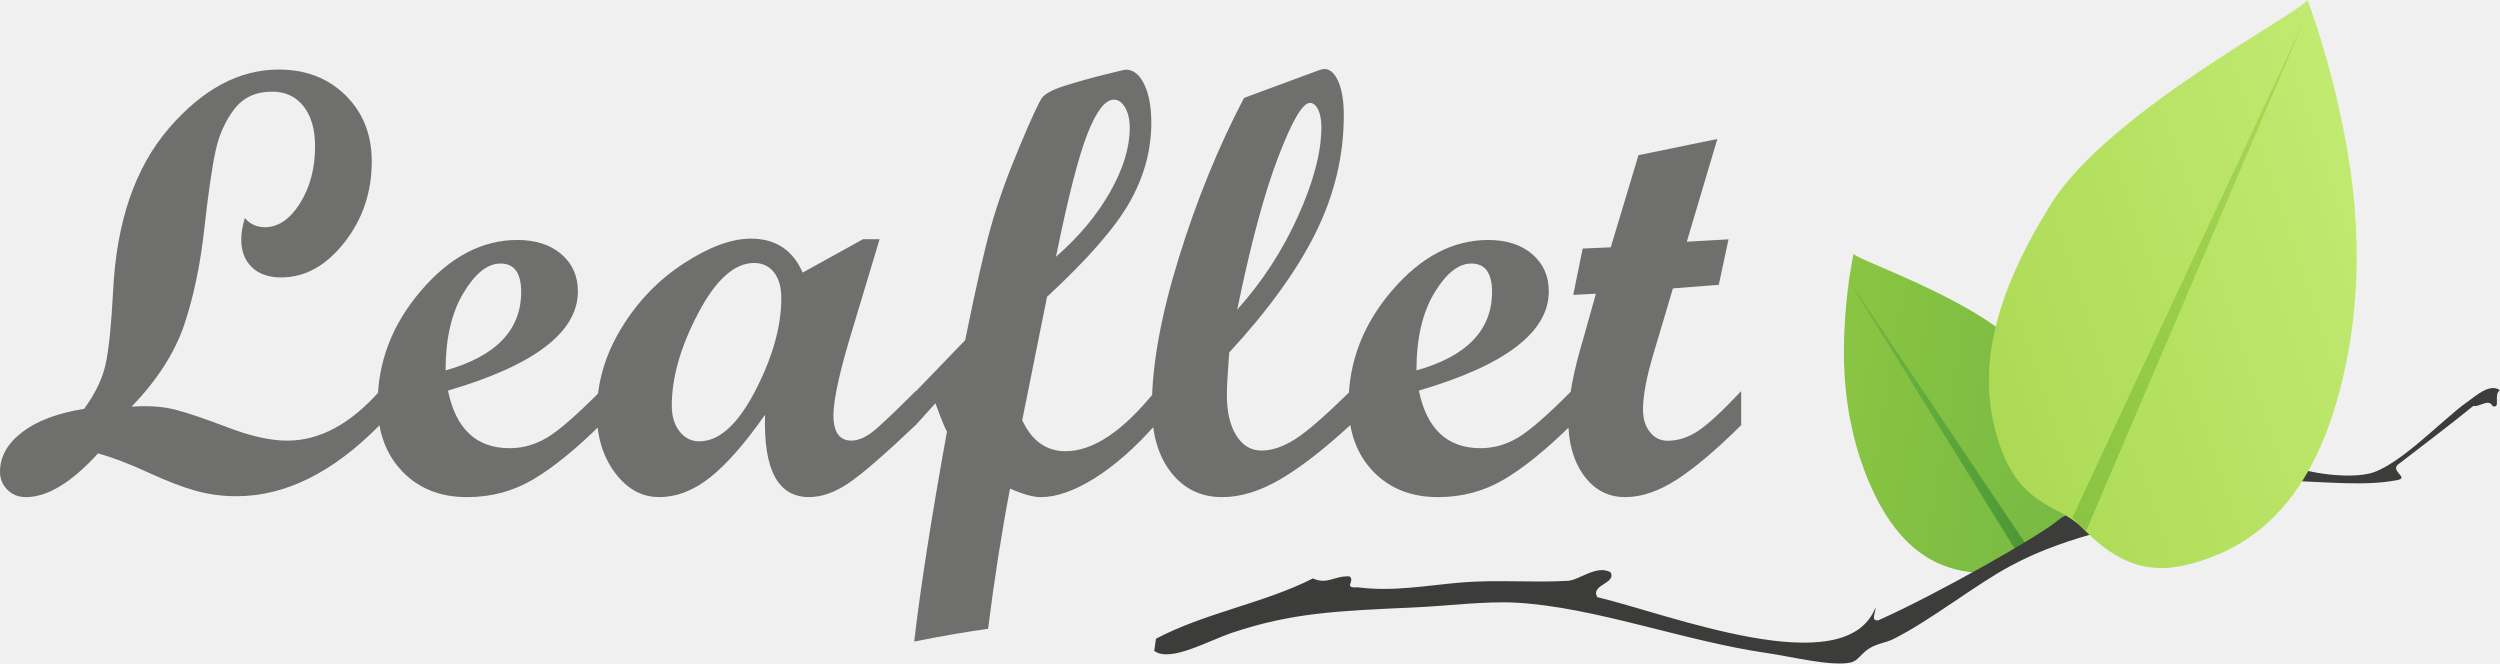
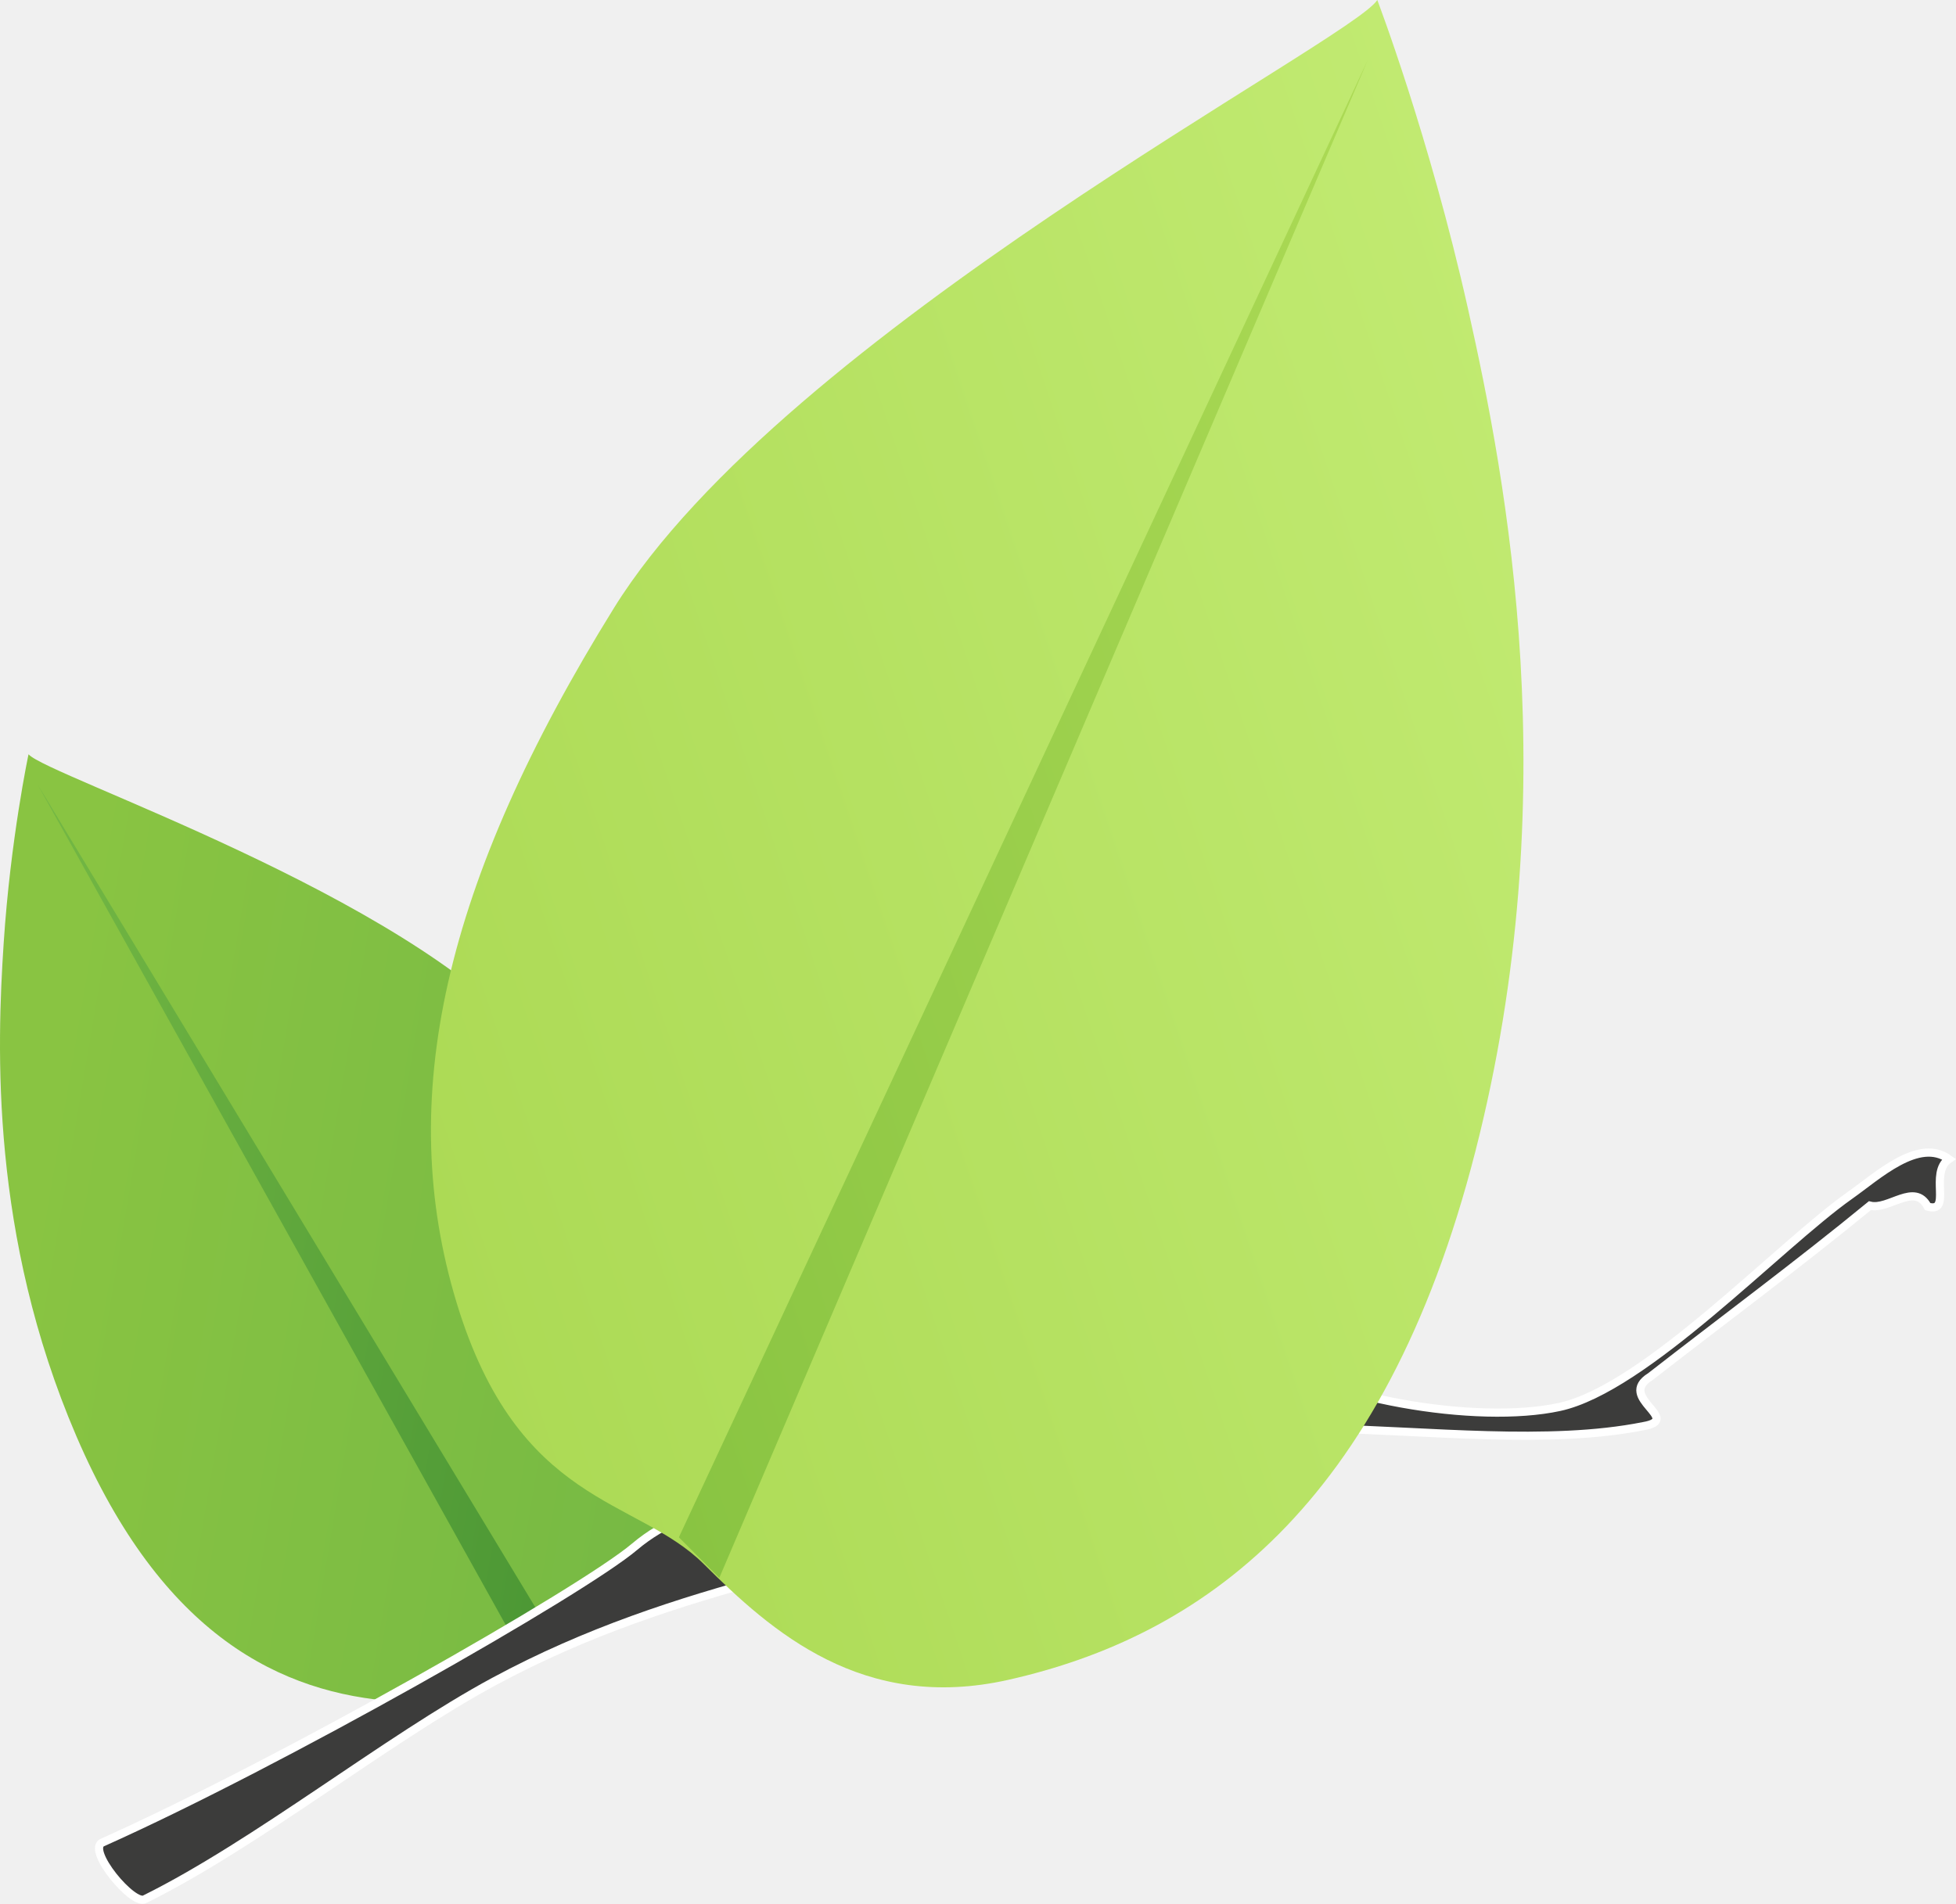
- <svg xmlns="http://www.w3.org/2000/svg" aria-label="Leaflet" role="img" viewBox="0 0 909.493 241.328">
-   <path fill="#6f6f6e" d="M138.146 154.633c-16.973 17.26-34.34 25.89-52.1 25.89-5.156 0-10.116-.665-14.878-1.99-4.764-1.323-10.564-3.56-17.402-6.712-6.84-3.15-12.874-5.44-18.1-6.87-9.67 10.6-18.407 15.9-26.212 15.9-2.723 0-4.98-.89-6.768-2.68C.896 176.37 0 174.19 0 171.61c0-5.44 2.667-10.225 8.003-14.34 5.334-4.12 12.872-6.967 22.612-8.54 4.082-5.59 6.695-11.05 7.842-16.386 1.145-5.33 2.04-14.12 2.686-26.37 1.217-25.203 7.966-44.952 20.25-59.24 12.28-14.286 25.62-21.43 40.014-21.43 9.883 0 17.993 3.134 24.33 9.4 6.34 6.267 9.508 14.27 9.508 24.01 0 11.242-3.33 21.09-9.99 29.54s-14.324 12.675-22.988 12.675c-4.512 0-8.057-1.24-10.635-3.71-2.578-2.47-3.867-5.86-3.867-10.15 0-2.22.43-4.8 1.29-7.74 1.933 2.22 4.366 3.33 7.304 3.33 4.86 0 9.13-2.9 12.78-8.7 3.65-5.8 5.48-12.71 5.48-20.74 0-6.16-1.4-11.01-4.19-14.56-2.79-3.55-6.62-5.32-11.48-5.32-5.87 0-10.43 2.11-13.69 6.34s-5.53 9.272-6.82 15.15c-1.29 5.87-2.66 15.36-4.12 28.47-1.46 13.1-3.89 24.72-7.3 34.852-3.42 10.13-9.79 20.065-19.13 29.8 6.09-.43 11.37-.07 15.84 1.08 4.47 1.143 10.88 3.31 19.23 6.495 8.34 3.19 15.52 4.78 21.53 4.78 11.74 0 22.95-6.01 33.62-18.04v12.35zm80.244 0c-9.096 8.953-17.26 15.56-24.492 19.818-7.234 4.26-15.22 6.4-23.955 6.4-9.74 0-17.6-3.11-23.58-9.34-5.98-6.23-8.97-14.43-8.97-24.6 0-15.18 5.265-28.91 15.792-41.19 10.527-12.28 22.2-18.42 35.02-18.42 6.66 0 11.994 1.72 16.006 5.16 4.01 3.44 6.02 7.95 6.02 13.54 0 14.83-15.75 26.86-47.26 36.1 2.87 13.97 10.35 20.95 22.45 20.95 4.73 0 9.24-1.27 13.54-3.81 4.3-2.54 10.78-8.18 19.45-16.92v12.36zM162.1 134.76c18.333-5.156 27.5-14.68 27.5-28.575 0-6.875-2.507-10.313-7.52-10.313-4.726 0-9.237 3.6-13.534 10.796-4.297 7.197-6.445 16.562-6.445 28.092zm171.017 19.873c-11.46 10.887-19.658 17.977-24.6 21.27-4.942 3.293-9.668 4.94-14.18 4.94-11.316 0-16.65-9.99-16.006-29.97-7.16 10.242-13.76 17.797-19.81 22.666-6.05 4.86-12.3 7.3-18.74 7.3-6.3 0-11.65-2.96-16.06-8.87-4.4-5.91-6.6-13.16-6.6-21.75 0-10.75 2.96-20.99 8.87-30.73 5.91-9.74 13.48-17.62 22.72-23.64 9.24-6.02 17.4-9.03 24.49-9.03 8.95 0 15.22 4.12 18.8 12.35l21.96-12.14h6.03l-9.47 31.48c-4.88 15.83-7.32 26.68-7.32 32.55 0 6.15 2.18 9.23 6.55 9.23 2.79 0 5.87-1.49 9.23-4.46 3.36-2.97 8.09-7.5 14.17-13.59v12.36zm-78.633 5.908c7.16 0 13.91-6.1 20.25-18.31 6.337-12.21 9.506-23.47 9.506-33.78 0-4.01-.896-7.14-2.686-9.4-1.79-2.25-4.19-3.38-7.197-3.38-7.162 0-13.948 6.09-20.356 18.27-6.41 12.18-9.61 23.39-9.61 33.63 0 3.87.95 7 2.85 9.4 1.9 2.4 4.31 3.6 7.25 3.6zm165.752-5.9c-7.44 8.38-14.808 14.84-22.104 19.39-7.296 4.55-13.806 6.82-19.53 6.82-2.718 0-6.437-1.03-11.157-3.1-3.02 15.75-5.682 32.76-7.983 51.01-7.456 1.01-16.417 2.55-26.882 4.63 2.29-19.62 6.266-45.08 11.922-76.37-.79-1.36-2.186-4.79-4.19-10.31l-7.195 7.95h-2.47v-9.67l20.478-21.23c3.892-19.21 7.056-33.12 9.492-41.71 2.434-8.59 5.836-18.1 10.205-28.52 4.367-10.42 7.125-16.4 8.27-17.94 1.146-1.54 3.922-3.01 8.326-4.4 4.404-1.39 9.112-2.72 14.126-3.97 5.012-1.25 7.697-1.88 8.057-1.88 2.73 0 4.95 1.77 6.66 5.32 1.72 3.54 2.58 8.21 2.58 14.007 0 10.02-2.64 19.677-7.93 28.977s-15.29 20.74-30 34.334l-9.03 44.9c3.5 7.51 8.76 11.267 15.76 11.267 10.01 0 20.88-7.27 32.6-21.81v12.357zM384.16 93.41c8.372-7.305 14.937-15.164 19.698-23.58 4.76-8.415 7.14-16.168 7.14-23.26 0-3.007-.554-5.478-1.66-7.41-1.107-1.935-2.48-2.9-4.122-2.9-3.142 0-6.338 4.12-9.586 12.36-3.25 8.24-7.073 23.17-11.47 44.79zm107.082 61.23c-9.74 8.95-18.28 15.56-25.62 19.816-7.342 4.26-14.34 6.395-21 6.395-7.665 0-13.842-2.97-18.53-8.91-4.692-5.94-7.037-13.93-7.037-23.95 0-15.04 3.258-33.08 9.775-54.14 6.516-21.05 14.43-40.46 23.74-58.22l27.285-10.1c.86-.28 1.504-.43 1.934-.43 2.07 0 3.77 1.53 5.1 4.57 1.32 3.05 1.98 7.15 1.98 12.3 0 14.61-3.37 28.76-10.1 42.44-6.73 13.68-17.26 28.29-31.58 43.83-.58 7.45-.86 12.57-.86 15.36 0 6.23 1.14 11.17 3.44 14.83 2.29 3.65 5.33 5.48 9.13 5.48 3.87 0 7.98-1.4 12.35-4.19 4.36-2.79 11.02-8.59 19.98-17.4v12.356zM450.1 112.63c9.093-10.11 16.47-21.442 22.128-33.994 5.656-12.55 8.486-23.342 8.486-32.38 0-2.653-.395-4.786-1.182-6.4-.79-1.614-1.79-2.42-3.008-2.42-2.65 0-6.5 6.597-11.548 19.793-5.048 13.19-10.008 31.66-14.877 55.4zm121.493 42.003c-9.096 8.953-17.26 15.56-24.492 19.818-7.23 4.26-15.21 6.4-23.95 6.4-9.74 0-17.6-3.11-23.58-9.34-5.98-6.23-8.97-14.43-8.97-24.6 0-15.18 5.27-28.91 15.79-41.19 10.53-12.28 22.2-18.42 35.02-18.42 6.66 0 12 1.72 16.01 5.16 4.01 3.44 6.02 7.95 6.02 13.54 0 14.83-15.75 26.86-47.26 36.1 2.87 13.97 10.35 20.95 22.45 20.95 4.73 0 9.24-1.27 13.54-3.81 4.3-2.54 10.78-8.18 19.45-16.92v12.36zm-56.29-19.873c18.333-5.156 27.5-14.68 27.5-28.575 0-6.875-2.507-10.313-7.52-10.313-4.726 0-9.237 3.6-13.534 10.796-4.3 7.197-6.45 16.562-6.45 28.092zm118.165 19.873c-9.023 8.953-16.83 15.56-23.418 19.818-6.59 4.26-12.855 6.4-18.8 6.4-6.16 0-11.154-2.59-14.984-7.79-3.832-5.19-5.747-12.01-5.747-20.46 0-7.44 1.83-17.28 5.51-29.5l4.56-16.26-8.25.43 3.44-16.86 10.21-.43 10.08-33.52 28.69-5.89-11.1 37.36 15.17-.86-3.55 16.55-16.67 1.29-7.16 24.07c-2.49 8.37-3.73 15.02-3.73 19.97 0 3.37.84 6.11 2.52 8.23 1.682 2.12 3.85 3.17 6.51 3.17 3.653 0 7.28-1.16 10.86-3.49 3.59-2.32 8.86-7.18 15.82-14.55v12.35z" />
-   <linearGradient id="a" x1="1603.924" x2="1698.034" y1="1483.083" y2="1483.083" gradientUnits="userSpaceOnUse" gradientTransform="rotate(9.6 9049.018 -4722.716)">
+ <svg xmlns="http://www.w3.org/2000/svg" aria-label="Leaflet" role="img" viewBox="0 0 239.519 233.178">
+   <linearGradient id="leaf-left-blade" x1="1603.924" x2="1698.034" y1="1483.083" y2="1483.083" gradientUnits="userSpaceOnUse" gradientTransform="rotate(9.6,8713.614,-8716.934)">
    <stop offset="0" stop-color="#89C442" />
    <stop offset="1" stop-color="#74B844" />
  </linearGradient>
-   <path fill="url(#a)" d="M674.318 92.395c2.234 2.608 46.097 17.218 61.347 34.97 15.25 17.754 21.907 33.598 19.754 48.832-2.15 15.234-11.47 14.982-15.54 20.53-4.07 5.547-9.69 12.388-20.49 11.66-14.14-.948-28.72-8.014-39.25-32.54-10.53-24.527-9.72-47.567-8.88-60.35.84-12.78 3.04-23.102 3.04-23.102z" />
-   <linearGradient id="b" x1="1606.047" x2="1687.254" y1="1478.166" y2="1478.166" gradientUnits="userSpaceOnUse" gradientTransform="rotate(9.6 1169.206 -709.023)">
+   <linearGradient id="leaf-left-midrib" x1="1606.047" x2="1687.254" y1="1478.166" y2="1478.166" gradientUnits="userSpaceOnUse" gradientTransform="rotate(9.6,8742.984,-8773.206)">
    <stop offset="0" stop-color="#74B844" />
    <stop offset="1" stop-color="#4A9634" />
  </linearGradient>
-   <path fill="url(#b)" d="M1239.667 1476.602l65.69 97.927-3.028 3.38" transform="translate(-567.983 -1376)" />
-   <path fill="#3c3c3b" fill-rule="evenodd" d="M419.922 236.713l.618-4.337c17.52-9.335 39.344-12.934 57.105-21.945 5.328 2.4 7.697-1.06 13.38-.74 2.062 1.86-2.594 4.35 2.974 3.97 12.65 1.68 24.97-.68 37.41-1.74 13.12-1.12 26.15.13 39.02-.63 4.11-.24 10.44-5.93 15.48-3.1 2.28 4.13-7.44 4.49-4.83 9.05 25.76 6.06 90.19 31.68 101.21 3.81.15 1.7-1.93 5.06 1.11 4.59 21.72-9.72 58.63-30.71 65.13-36.21 7.14-6.04 16.66-5.85 26-8 16.82-3.87 34.77-7.81 49.33-16.29 9 6.25 27.84 9.36 37.91 7.18 10.51-2.28 26.82-19.73 35.55-25.9 3.43-2.42 8.45-7.13 12.14-4.46-2.48 1.7.44 6.68-2.6 5.82-1.59-3.04-4.76.47-7.07-.12-8.79 7.21-17.92 13.96-26.88 20.94-4.18 2.57 4.03 5.23-.87 6.07-23.14 4.6-58.38-6.92-72.968 9.07-23.115 7.91-44.98 9.92-67.76 22.2-13.09 7.06-29.108 19.9-42.734 26.65-2.31 1.15-5.693 1.55-8.423 3.23-3.32 2.04-4.136 4.6-6.937 5.204-6.98 1.503-21.4-2.14-30.48-3.46-30.28-4.4-62.61-16.746-91.184-18.31-11.3-.62-24.64 1.17-37.412 1.744-27.15 1.226-44.13 1.87-65.9 9.19-8.9 2.997-22.59 10.93-28.364 6.58z" clip-rule="evenodd" />
-   <linearGradient id="c" x1="1280.966" x2="1438.704" y1="1562.831" y2="1562.831" gradientUnits="userSpaceOnUse" gradientTransform="rotate(161.46 940.413 -772.15)">
+   <linearGradient id="leaf-right-blade" x1="1280.966" x2="1438.704" y1="1562.831" y2="1562.831" gradientUnits="userSpaceOnUse" gradientTransform="rotate(161.46,605.0091,-826.8942)">
    <stop offset="0" stop-color="#C1EA71" />
    <stop offset="1" stop-color="#ACDA55" />
  </linearGradient>
-   <path fill="url(#c)" d="M839.46 0c-3.05 4.944-72.6 40.807-93.475 74.472-20.873 33.665-26.828 60.172-19.26 85.09 7.566 24.914 22.03 23.792 30.275 32.008 8.246 8.22 19.432 18.193 37.3 14.166 23.395-5.275 45.94-20.89 57.155-64.65 11.214-43.762 3.86-82.083-.88-103.242C845.838 16.687 839.462 0 839.462 0z" />
-   <linearGradient id="d" x1="1284.556" x2="1422.002" y1="1554.398" y2="1554.398" gradientUnits="userSpaceOnUse" gradientTransform="rotate(161.46 1112.102 -37.725)">
+   <linearGradient id="leaf-right-midrib" x1="1284.556" x2="1422.002" y1="1554.398" y2="1554.398" gradientUnits="userSpaceOnUse" gradientTransform="rotate(161.46,605.0011,-826.8219)">
    <stop offset="0" stop-color="#ACDA55" />
    <stop offset="1" stop-color="#89C442" />
  </linearGradient>
-   <path fill="url(#d)" d="M1406.26 1383.39l-84.338 180.893 4.95 4.97" transform="translate(-567.983 -1376)" />
+   <path fill="url(#leaf-left-blade)" d="m 3.51,92.395 c 2.234,2.608 46.097,17.218 61.347,34.97 15.25,17.754 21.907,33.598 19.754,48.832 -2.15,15.234 -11.47,14.982 -15.54,20.53 -4.07,5.547 -9.69,12.388 -20.49,11.66 -14.14,-0.948 -28.72,-8.014 -39.25,-32.54 -10.53,-24.527 -9.72,-47.567 -8.88,-60.35 C 1.291,102.717 3.491,92.395 3.491,92.395 Z" />
+   <path fill="url(#leaf-left-midrib)" d="M 4.588,96.05 66.566,198.529 l -3.028,3.38" />
+   <path fill="#3c3c3b" stroke="#FFF" fill-rule="evenodd" clip-rule="evenodd" d="m 12.591,225.641 c 21.72,-9.72 58.63,-30.71 65.13,-36.21 7.14,-6.04 16.66,-5.85 26,-8 16.82,-3.87 34.77,-7.81 49.33,-16.29 9,6.25 27.84,9.36 37.91,7.18 10.51,-2.28 26.82,-19.73 35.55,-25.9 3.43,-2.42 8.45,-7.13 12.14,-4.46 -2.48,1.7 0.44,6.68 -2.6,5.82 -1.59,-3.04 -4.76,0.47 -7.07,-0.12 -8.79,7.21 -17.92,13.96 -26.88,20.94 -4.18,2.57 4.03,5.23 -0.87,6.07 -23.14,4.6 -58.38,-6.92 -72.968,9.07 -23.115,7.91 -44.98,9.92 -67.76,22.2 -13.09,7.06 -29.108,19.9 -42.734,26.65 -1.413,0.946 -7.322,-6.151 -5.178,-6.95 z" />
+   <path fill="url(#leaf-right-blade)" d="m 168.652,0 c -3.05,4.944 -72.6,40.807 -93.475,74.472 -20.873,33.665 -26.828,60.172 -19.26,85.09 7.566,24.914 22.03,23.792 30.275,32.008 8.246,8.22 19.432,18.193 37.3,14.166 23.395,-5.275 45.94,-20.89 57.155,-64.65 11.214,-43.762 3.86,-82.083 -0.88,-103.242 C 175.03,16.687 168.654,0 168.654,0 Z" />
+   <path fill="url(#leaf-right-midrib)" d="m 167.469,7.39 -84.338,180.893 4.95,4.97" />
</svg>
